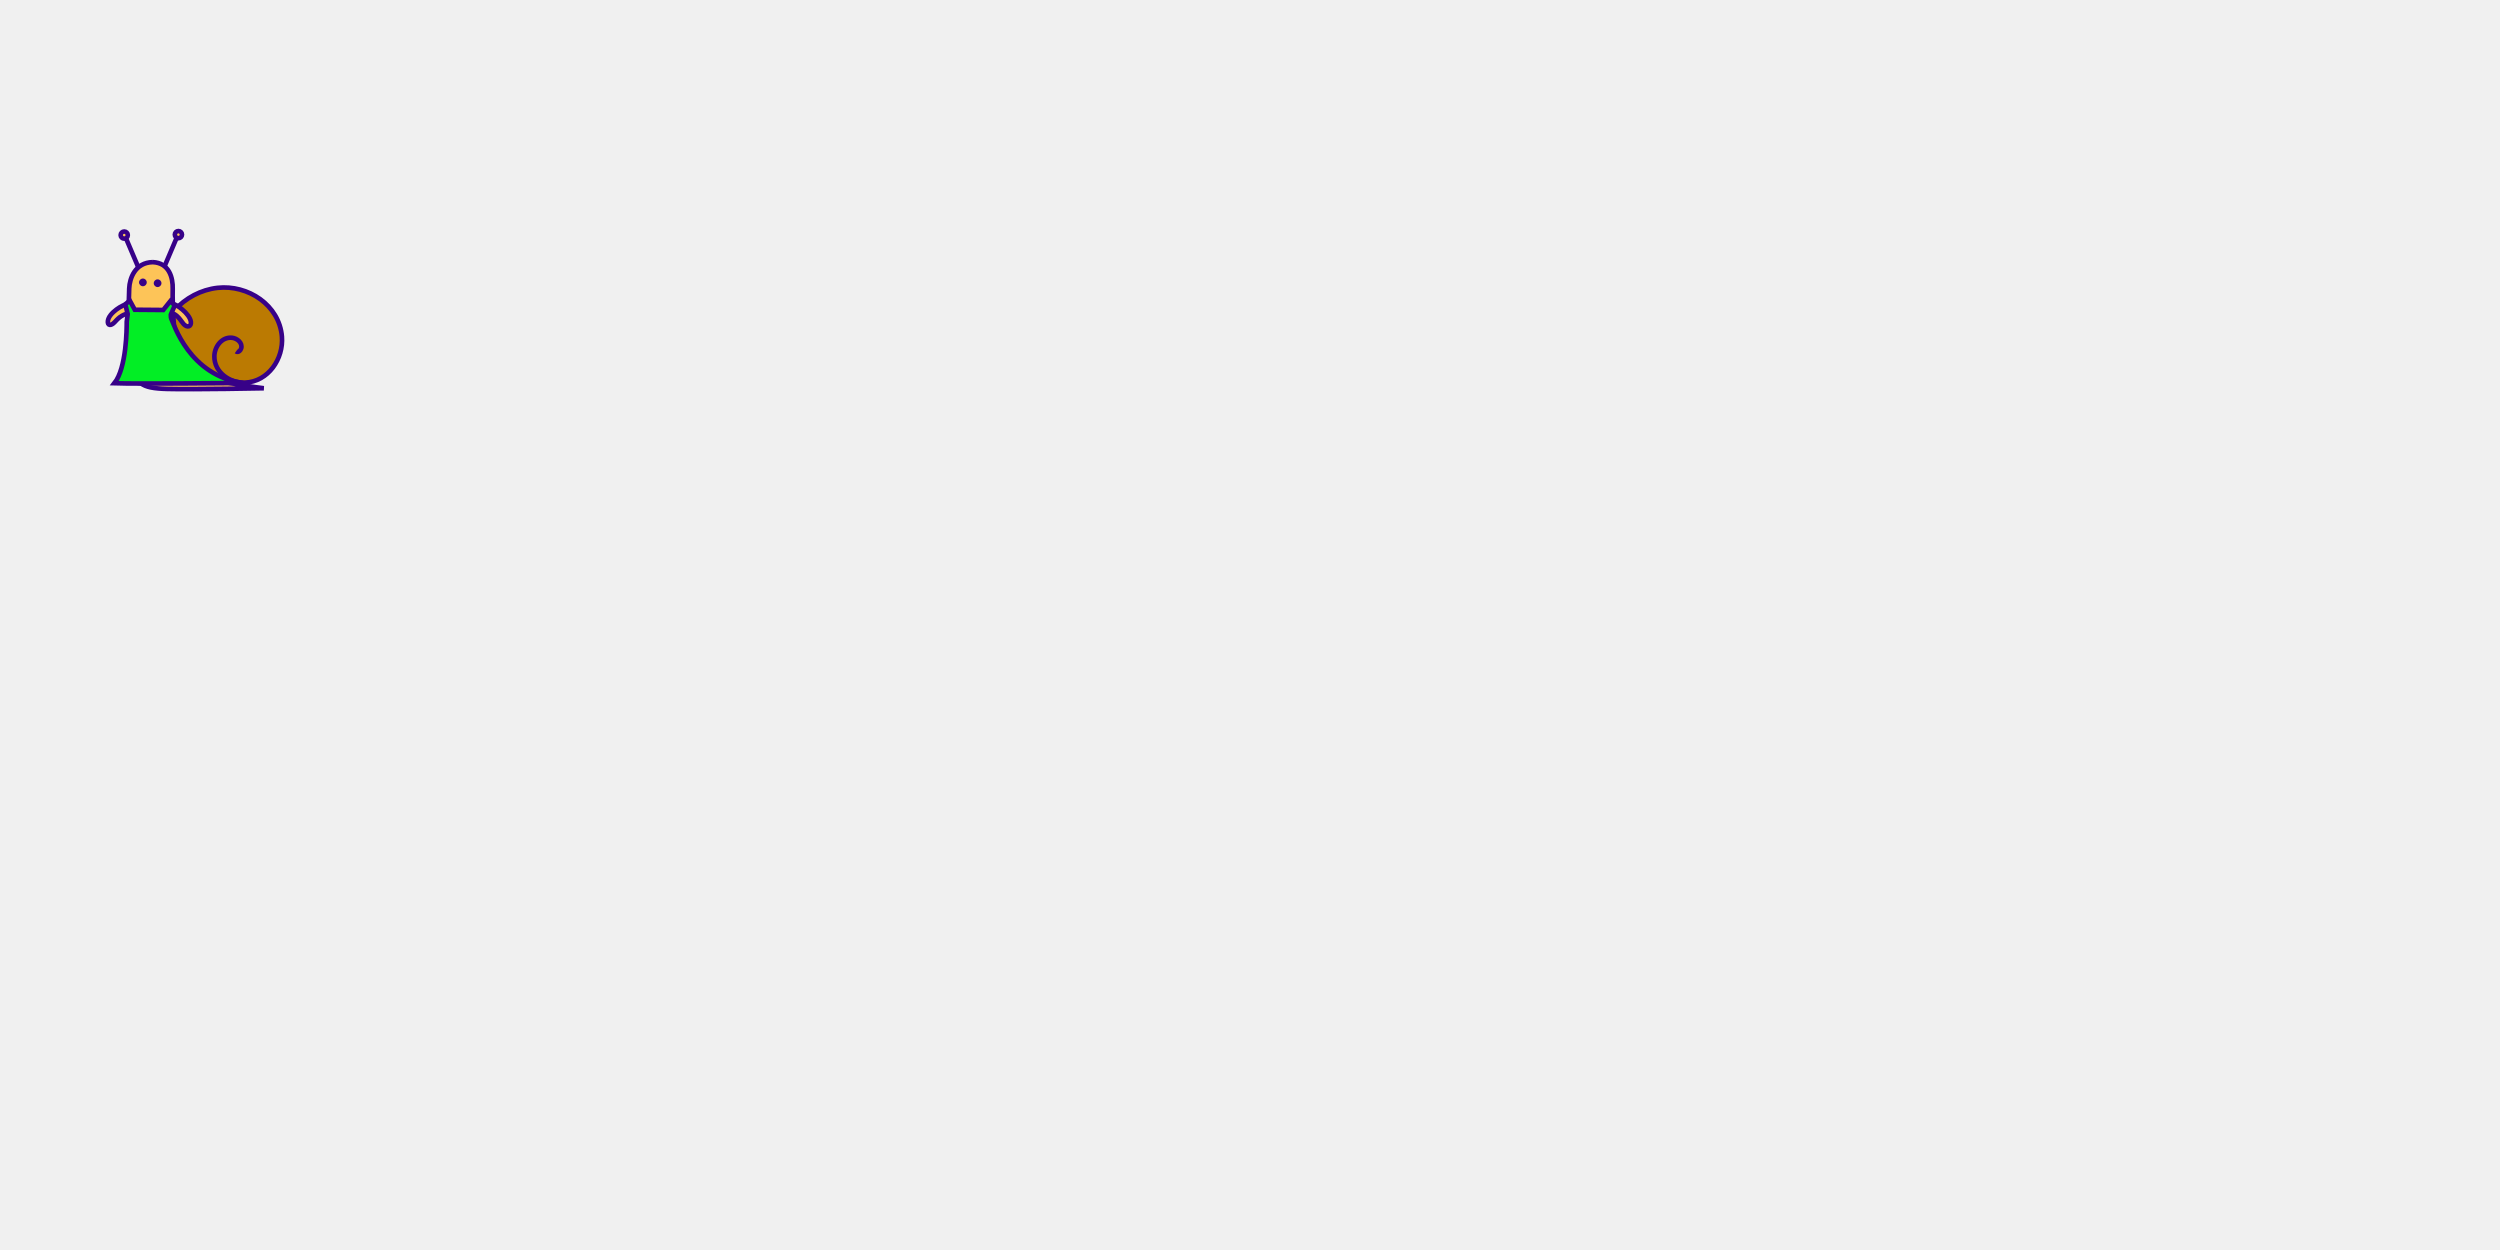
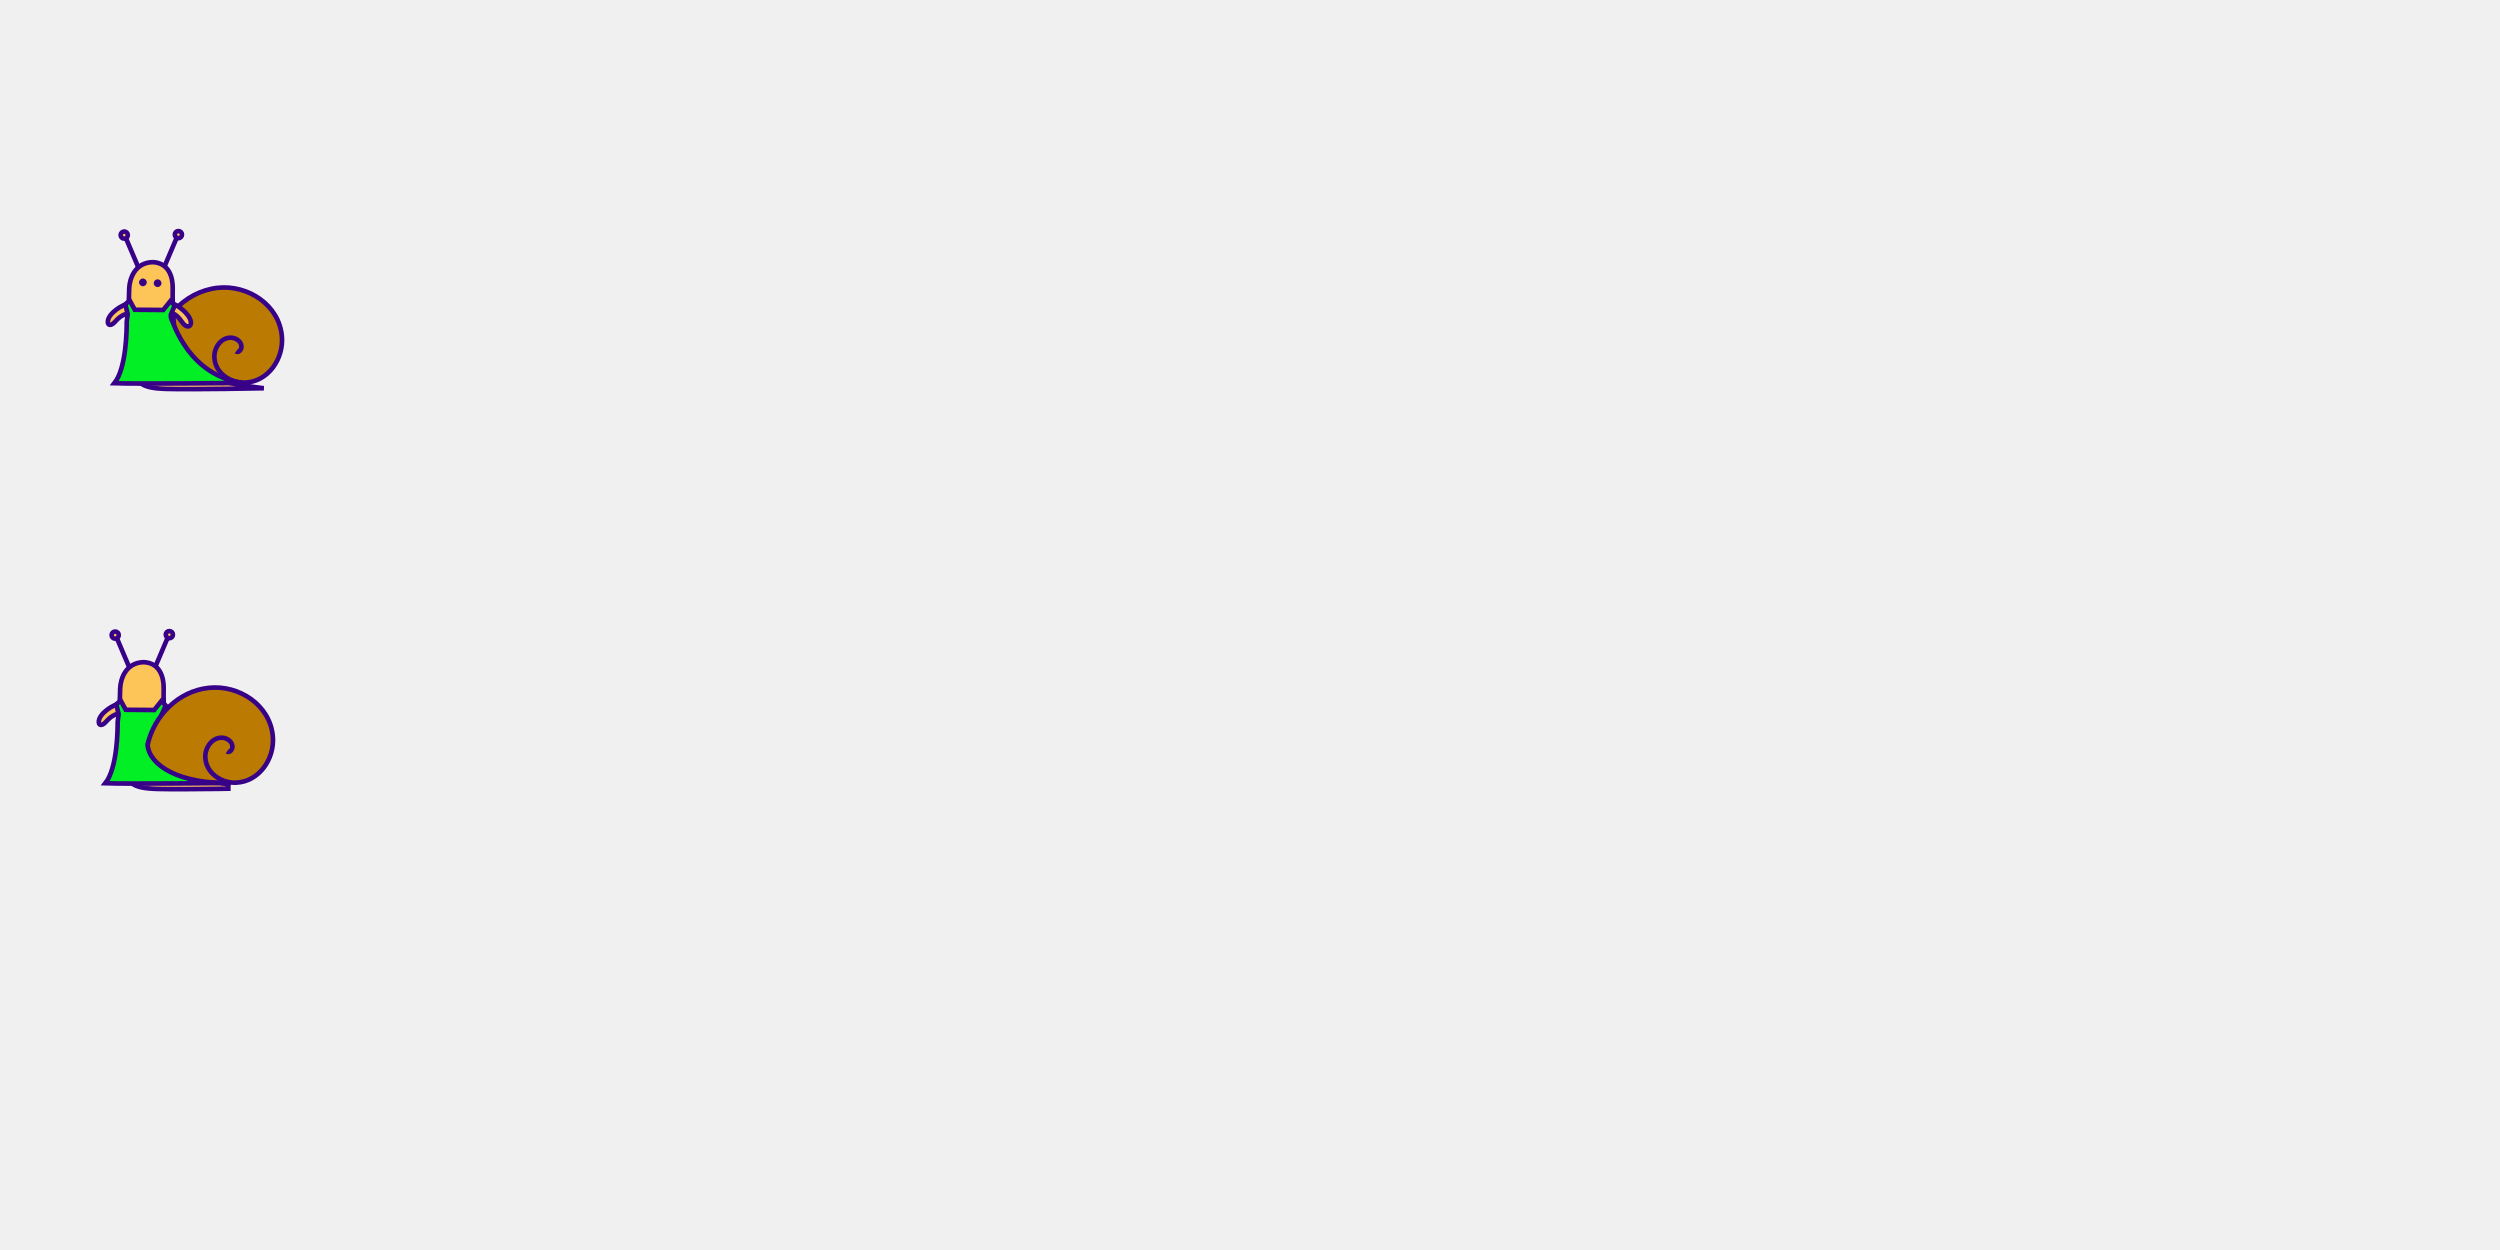
<svg xmlns="http://www.w3.org/2000/svg" xmlns:xlink="http://www.w3.org/1999/xlink" width="6480" height="3240" viewBox="0 0 540 270" version="1.1" id="svg1">
  <defs id="defs1">
    <linearGradient id="swatch44">
      <stop style="stop-color:#ff80f1;stop-opacity:1;" offset="0" id="stop44" />
    </linearGradient>
    <linearGradient id="swatch43">
      <stop style="stop-color:#ff80f1;stop-opacity:1;" offset="0" id="stop43" />
    </linearGradient>
    <pattern xlink:href="#pattern12" preserveAspectRatio="xMidYMid" id="pattern15" patternTransform="translate(-4.2089842e-6,-2.1347655e-5)" />
    <pattern xlink:href="#pattern11" preserveAspectRatio="xMidYMid" id="pattern13" patternTransform="translate(-4.2089842e-6,-1.1347656e-5)" />
    <pattern patternUnits="userSpaceOnUse" width="145.163" height="23.961" patternTransform="translate(194.6471,528.9346)" preserveAspectRatio="xMidYMid" id="pattern11">
      <rect style="fill:#ffffff;stroke:#6002ee;stroke-width:12;stroke-dasharray:none" id="rect11-6" width="133.163" height="11.961" x="6" y="6" rx="18" />
    </pattern>
    <pattern patternUnits="userSpaceOnUse" width="145.163" height="23.961" patternTransform="translate(194.6471,528.9346)" preserveAspectRatio="xMidYMid" id="pattern12">
      <rect style="fill:url(#pattern13);stroke:none" width="145.163" height="23.961" x="0" y="0" id="rect12" />
    </pattern>
    <pattern patternUnits="userSpaceOnUse" width="145.163" height="23.961" patternTransform="translate(194.6471,528.9346)" preserveAspectRatio="xMidYMid" id="pattern14">
      <rect style="fill:url(#pattern15);stroke:none" width="145.163" height="23.961" x="0" y="0" id="rect13" />
    </pattern>
+     <clipPath clipPathUnits="userSpaceOnUse" id="clipPath34">
+       <rect style="fill:none;fill-opacity:1;fill-rule:nonzero;stroke:#370188;stroke-width:3.175;stroke-dasharray:none;stroke-opacity:1" id="rect35" width="282.575" height="354.012" x="1.587" y="15.875" />
+     </clipPath>
+     <clipPath clipPathUnits="userSpaceOnUse" id="clipPath35">
+       <rect style="fill:none;fill-opacity:1;fill-rule:nonzero;stroke:#370188;stroke-width:3.175;stroke-dasharray:none;stroke-opacity:1" id="rect36" width="282.575" height="354.012" x="1.587" y="15.875" />
+     </clipPath>
+     <clipPath clipPathUnits="userSpaceOnUse" id="clipPath33">
+       <rect style="fill:none;fill-opacity:1;fill-rule:nonzero;stroke:#370188;stroke-width:3.175;stroke-dasharray:none;stroke-opacity:1" id="rect34" width="282.575" height="354.012" x="1.587" y="15.875" transform="scale(-1,1)" />
+     </clipPath>
+     <clipPath clipPathUnits="userSpaceOnUse" id="clipPath32">
+       <rect style="fill:none;fill-opacity:1;fill-rule:nonzero;stroke:#370188;stroke-width:3.175;stroke-dasharray:none;stroke-opacity:1" id="rect33" width="282.575" height="354.012" x="1.587" y="15.875" />
+     </clipPath>
  </defs>
  <g id="layer1">
    <path style="fill:#bb7a02;fill-opacity:1;stroke:#370188;stroke-width:1;stroke-dasharray:none;stroke-opacity:1" d="m 32.866,80.428 10.072,1.855 13.264,-1.91 -4.243,-11.455 -15.186,-0.932 z" id="path31" />
    <path style="fill:#fdc458;fill-opacity:1;stroke:#370188;stroke-width:1;stroke-dasharray:none;stroke-opacity:1" d="m 27.903,67.649 c -1.751,0.303 -2.593,1.361 -3.138,1.94 -0.829,0.882 -1.572,0.758 -1.467,-0.23 0.188,-1.767 3.21,-3.632 4.473,-3.75" id="path30" />
    <path style="fill:#fdc458;fill-opacity:1;stroke:#370188;stroke-width:1;stroke-dasharray:none;stroke-opacity:1" d="m 32.995,56.622 c -3.821,0.084 -5.005,3.522 -5.087,5.678 -0.113,3.012 -0.438,12.917 0.605,16.643 1.043,3.726 1.64,4.919 7.602,5.068 5.962,0.149 20.868,-0.149 20.868,-0.149 0,0 -15.875,-1.807 -17.664,-4.937 -1.789,-3.13 -2.103,-13.245 -2.012,-16.527 0.065,-2.357 -0.736,-5.627 -4.313,-5.776 z" id="path26" />
    <path style="fill:#bb7a02;fill-opacity:1;fill-rule:evenodd;stroke:#370188;stroke-width:0.695;stroke-dasharray:none;stroke-opacity:1" id="path27" d="m 105.69,39.348 c -0.324,0.232 -0.695,-0.17 -0.775,-0.457 -0.235,-0.84 0.618,-1.513 1.368,-1.594 1.544,-0.166 2.642,1.347 2.664,2.759 0.038,2.434 -2.344,4.074 -4.611,3.979 -3.508,-0.147 -5.803,-3.601 -5.535,-6.911 0.387,-4.765 5.112,-7.824 9.65,-7.327 2.501,0.274 4.829,1.527 6.511,3.387" transform="matrix(-1.438254,0,0,1.438254,202.9932,19.31585)" />
    <circle style="fill:#fdc458;fill-opacity:1;stroke:#370188;stroke-width:1;stroke-dasharray:none;stroke-opacity:1" id="path28" cx="26.833" cy="50.779" r="0.776" />
    <path style="fill:#ffffff;fill-opacity:1;stroke:#370188;stroke-width:1;stroke-dasharray:none;stroke-opacity:1" d="M 29.783,57.518 27.298,51.679" id="path29" />
    <circle style="fill:#fdc458;fill-opacity:1;stroke:#370188;stroke-width:1;stroke-dasharray:none;stroke-opacity:1" id="path28-0" cx="-38.535" cy="50.678" r="0.776" transform="scale(-1,1)" />
    <path style="fill:#ffffff;fill-opacity:1;stroke:#370188;stroke-width:1;stroke-dasharray:none;stroke-opacity:1" d="m 35.585,57.417 2.484,-5.838" id="path29-6" />
    <circle style="fill:#370188;fill-opacity:1;stroke:none;stroke-width:3.975;stroke-dasharray:none;stroke-opacity:1" id="path9" cx="30.867" cy="60.996" r="0.833" />
    <circle style="fill:#370188;fill-opacity:1;stroke:none;stroke-width:3.975;stroke-dasharray:none;stroke-opacity:1" id="path9-5" cx="34.042" cy="61.174" r="0.833" />
    <path style="fill:#fdc458;fill-opacity:1;stroke:#370188;stroke-width:1;stroke-dasharray:none;stroke-opacity:1" d="m 36.626,67.472 c 1.751,0.303 2.494,1.954 3.039,2.533 0.829,0.882 1.671,0.527 1.566,-0.46 -0.188,-1.767 -3.21,-3.994 -4.473,-4.112" id="path30-2" />
    <path style="mix-blend-mode:normal;fill:#02ee25;fill-opacity:1;fill-rule:nonzero;stroke:#370188;stroke-width:1;stroke-dasharray:none;stroke-opacity:1" d="m 27.071,65.732 0.512,2.119 -0.212,1.637 c 0,1.501 -0.02,9.956 -2.667,13.292 4.988,0.175 25.144,-0.049 27.822,-0.057 -11.67,-1.571 -14.978,-12.803 -15.555,-13.933 -0.083,-0.163 -0.073,-0.841 -0.073,-0.841 l 0.844,-1.968 -0.916,-0.979 -1.565,1.955 -6.144,-0.051 -1.087,-1.987 z" id="path33" />
+     <path style="fill:#fdc458;fill-opacity:1;stroke:#370188;stroke-width:1;stroke-dasharray:none;stroke-opacity:1" d="m 25.949,154.055 c -1.751,0.303 -2.593,1.361 -3.138,1.94 -0.829,0.882 -1.572,0.758 -1.467,-0.23 0.188,-1.767 3.21,-3.632 4.473,-3.75" id="path30-7" />
+     <path style="fill:#fdc458;fill-opacity:1;stroke:#370188;stroke-width:3.175;stroke-dasharray:none;stroke-opacity:1" d="m 224.551,197.446 c -12.131,0.266 -15.892,11.182 -16.15,18.029 -0.36,9.563 -1.391,41.011 1.922,52.842 3.313,11.831 5.206,15.617 24.136,16.091 18.93,0.473 66.256,-0.473 66.256,-0.473 0,0 -50.403,-5.738 -56.082,-15.676 -5.679,-9.938 -6.676,-42.054 -6.388,-52.473 0.207,-7.485 -2.336,-17.866 -13.694,-18.339 z" id="path26-6" clip-path="url(#clipPath34)" transform="matrix(0.3149606,0,0,0.3149606,-39.68363,80.84052)" />
+     <path style="fill:#bb7a02;fill-opacity:1;stroke:#370188;stroke-width:3.175;stroke-dasharray:none;stroke-opacity:1" d="m 224.142,273.031 31.977,5.888 23.056,0.4 19.058,-6.464 -13.473,-36.369 -62.756,-3.081 z" id="path31-2" clip-path="url(#clipPath35)" transform="matrix(0.3149606,0,0,0.3149606,-39.04978,81.14076)" />
+     <circle style="fill:#fdc458;fill-opacity:1;stroke:#370188;stroke-width:1;stroke-dasharray:none;stroke-opacity:1" id="path28-8" cx="24.879" cy="137.185" r="0.776" />
+     <path style="fill:#ffffff;fill-opacity:1;stroke:#370188;stroke-width:1;stroke-dasharray:none;stroke-opacity:1" d="m 27.829,143.924 -2.484,-5.838" id="path29-3" />
+     <circle style="fill:#fdc458;fill-opacity:1;stroke:#370188;stroke-width:3.175;stroke-dasharray:none;stroke-opacity:1" id="path28-0-8" cx="-242.141" cy="178.574" r="2.465" transform="matrix(-0.3149606,0,0,0.3149606,-39.68363,80.84052)" clip-path="url(#clipPath33)" />
+     <path style="fill:#ffffff;fill-opacity:1;stroke:#370188;stroke-width:1;stroke-dasharray:none;stroke-opacity:1" d="m 33.631,143.823 2.484,-5.838" id="path29-6-4" />
+     <path style="mix-blend-mode:normal;fill:#02ee25;fill-opacity:1;fill-rule:nonzero;stroke:#370188;stroke-width:3.175;stroke-dasharray:none;stroke-opacity:1" d="m 205.74,226.369 1.625,6.728 -0.674,5.198 c 0,4.765 -0.063,31.611 -8.468,42.202 15.838,0.556 79.834,-0.155 88.336,-0.182 -37.782,1.139 -58.068,-12.112 -59.339,-26.023 0.364,-2.28 4.381,-11.01 9.953,-18.215 0.355,-0.459 -0.232,-2.67 -0.232,-2.67 l 2.679,-6.248 -2.908,-3.108 -4.968,6.207 -19.508,-0.162 -3.45,-6.308 z" id="path33-9" clip-path="url(#clipPath32)" transform="matrix(0.3149606,0,0,0.3149606,-39.68363,80.84052)" />
+     <path style="fill:#bb7a02;fill-opacity:1;fill-rule:evenodd;stroke:#370188;stroke-width:0.695;stroke-dasharray:none;stroke-opacity:1" id="path27-6" d="m 105.69,39.348 c -0.324,0.232 -0.695,-0.17 -0.775,-0.457 -0.235,-0.84 0.618,-1.513 1.368,-1.594 1.544,-0.166 2.642,1.347 2.664,2.759 0.038,2.434 -2.344,4.074 -4.611,3.979 -3.508,-0.147 -5.803,-3.601 -5.535,-6.911 0.387,-4.765 5.112,-7.824 9.65,-7.327 4.562,0.5 8.175,4.151 9.165,8.549" transform="matrix(-1.438254,0,0,1.438254,201.0392,105.7221)" />
  </g>
</svg>
